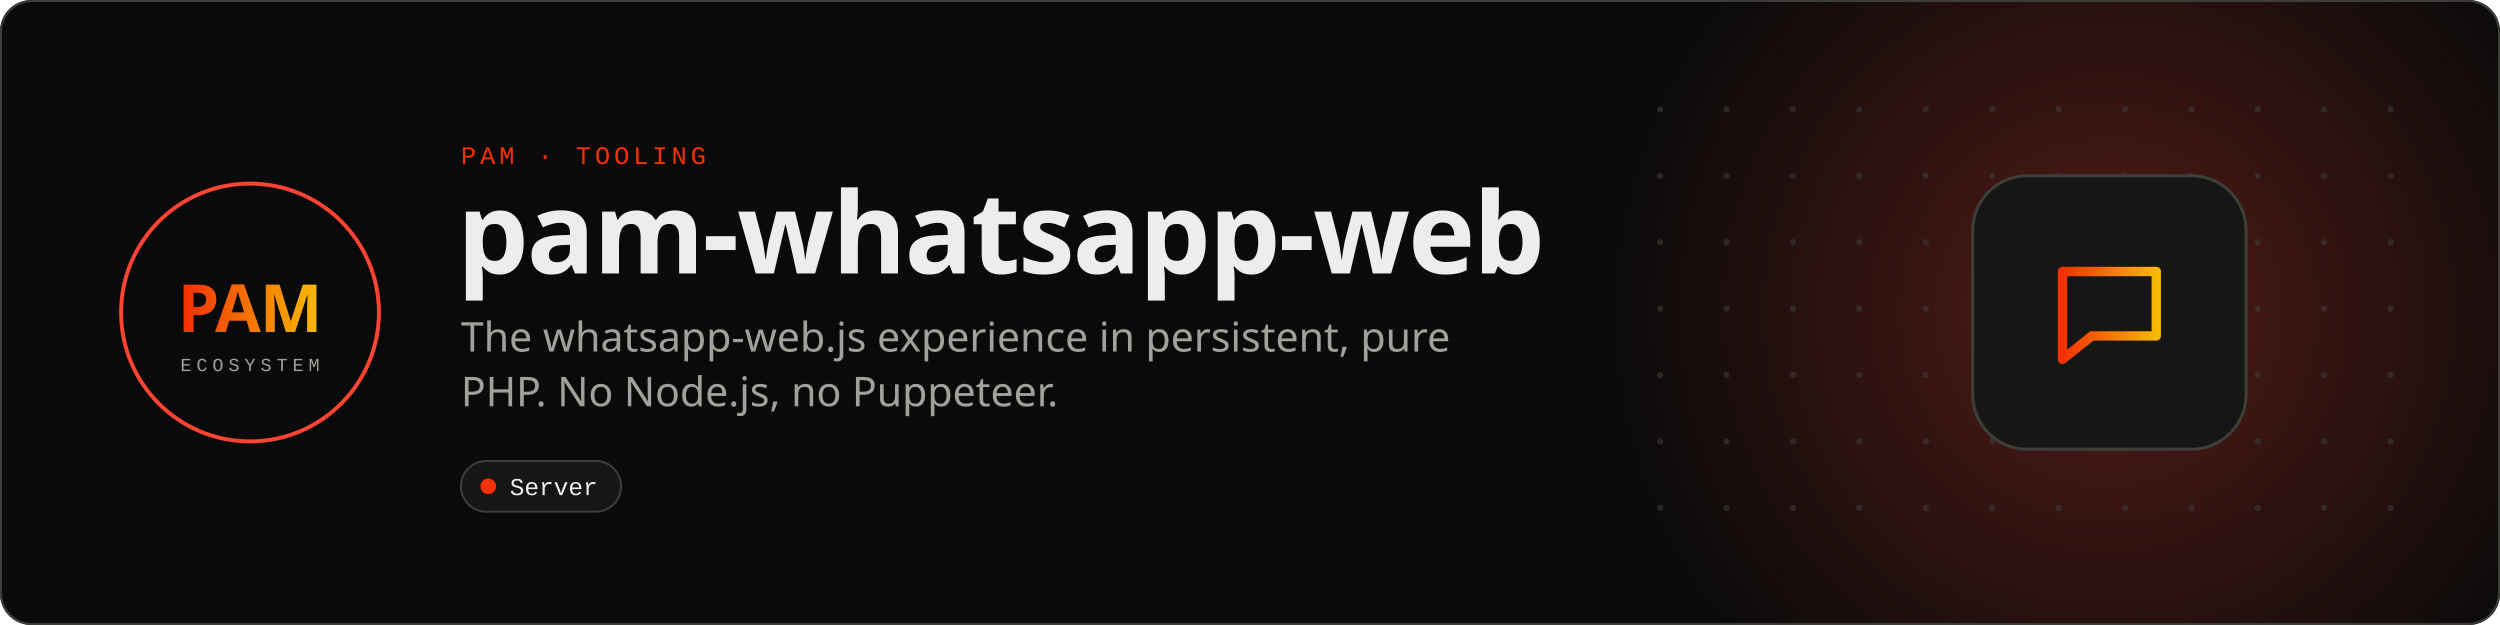
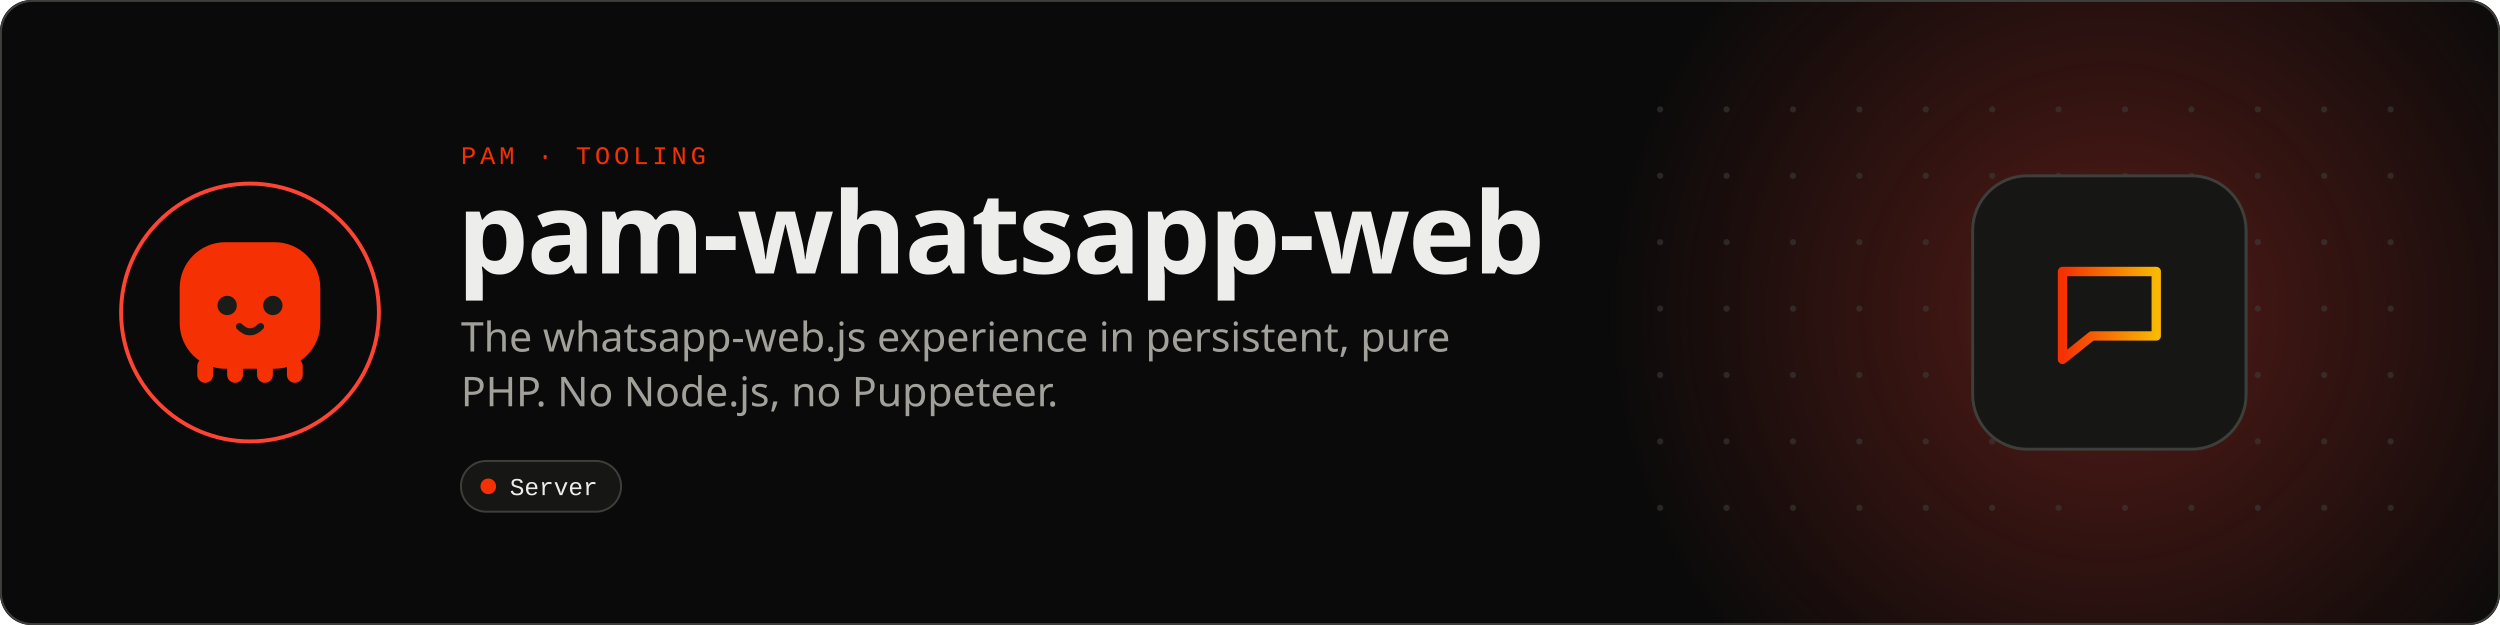
<svg xmlns="http://www.w3.org/2000/svg" viewBox="0 0 1280 320" width="1280" height="320" role="img" aria-label="pam-whatsapp-web: The whatsapp-web.js experience in persistent, pure PHP. No Node.js, no Puppeteer.">
  <defs>
    <linearGradient id="pg" x1="0" y1="0" x2="1" y2="0">
      <stop offset="0" stop-color="#f53003" />
      <stop offset="1" stop-color="#f8b803" />
    </linearGradient>
    <radialGradient id="gl">
      <stop offset="0" stop-color="#ff4433" stop-opacity=".30" />
      <stop offset="1" stop-color="#ff4433" stop-opacity="0" />
    </radialGradient>
    <clipPath id="cl">
      <rect width="1280" height="320" rx="16" />
    </clipPath>
  </defs>
  <g clip-path="url(#cl)">
    <rect width="1280" height="320" fill="#0a0a0a" />
    <circle cx="1080" cy="160" r="260" fill="url(#gl)" />
    <g fill="#3e3e3a" opacity=".55">
      <circle cx="850" cy="56" r="1.6" />
      <circle cx="850" cy="90" r="1.6" />
      <circle cx="850" cy="124" r="1.6" />
      <circle cx="850" cy="158" r="1.6" />
      <circle cx="850" cy="192" r="1.6" />
      <circle cx="850" cy="226" r="1.6" />
      <circle cx="850" cy="260" r="1.6" />
      <circle cx="884" cy="56" r="1.6" />
      <circle cx="884" cy="90" r="1.6" />
      <circle cx="884" cy="124" r="1.6" />
      <circle cx="884" cy="158" r="1.6" />
      <circle cx="884" cy="192" r="1.6" />
      <circle cx="884" cy="226" r="1.6" />
      <circle cx="884" cy="260" r="1.6" />
      <circle cx="918" cy="56" r="1.6" />
      <circle cx="918" cy="90" r="1.6" />
      <circle cx="918" cy="124" r="1.6" />
      <circle cx="918" cy="158" r="1.6" />
      <circle cx="918" cy="192" r="1.6" />
      <circle cx="918" cy="226" r="1.6" />
      <circle cx="918" cy="260" r="1.6" />
      <circle cx="952" cy="56" r="1.6" />
      <circle cx="952" cy="90" r="1.6" />
      <circle cx="952" cy="124" r="1.6" />
      <circle cx="952" cy="158" r="1.6" />
      <circle cx="952" cy="192" r="1.6" />
      <circle cx="952" cy="226" r="1.6" />
      <circle cx="952" cy="260" r="1.6" />
      <circle cx="986" cy="56" r="1.6" />
      <circle cx="986" cy="90" r="1.6" />
      <circle cx="986" cy="124" r="1.6" />
      <circle cx="986" cy="158" r="1.6" />
      <circle cx="986" cy="192" r="1.6" />
      <circle cx="986" cy="226" r="1.6" />
      <circle cx="986" cy="260" r="1.6" />
      <circle cx="1020" cy="56" r="1.6" />
      <circle cx="1020" cy="90" r="1.6" />
      <circle cx="1020" cy="124" r="1.6" />
      <circle cx="1020" cy="158" r="1.6" />
      <circle cx="1020" cy="192" r="1.6" />
      <circle cx="1020" cy="226" r="1.6" />
      <circle cx="1020" cy="260" r="1.6" />
      <circle cx="1054" cy="56" r="1.6" />
      <circle cx="1054" cy="90" r="1.6" />
      <circle cx="1054" cy="124" r="1.6" />
      <circle cx="1054" cy="158" r="1.6" />
      <circle cx="1054" cy="192" r="1.6" />
      <circle cx="1054" cy="226" r="1.6" />
      <circle cx="1054" cy="260" r="1.6" />
      <circle cx="1088" cy="56" r="1.6" />
      <circle cx="1088" cy="90" r="1.6" />
      <circle cx="1088" cy="124" r="1.6" />
      <circle cx="1088" cy="158" r="1.6" />
      <circle cx="1088" cy="192" r="1.6" />
      <circle cx="1088" cy="226" r="1.6" />
      <circle cx="1088" cy="260" r="1.6" />
      <circle cx="1122" cy="56" r="1.6" />
      <circle cx="1122" cy="90" r="1.6" />
      <circle cx="1122" cy="124" r="1.6" />
      <circle cx="1122" cy="158" r="1.6" />
      <circle cx="1122" cy="192" r="1.6" />
      <circle cx="1122" cy="226" r="1.6" />
      <circle cx="1122" cy="260" r="1.6" />
      <circle cx="1156" cy="56" r="1.6" />
      <circle cx="1156" cy="90" r="1.6" />
      <circle cx="1156" cy="124" r="1.6" />
      <circle cx="1156" cy="158" r="1.6" />
      <circle cx="1156" cy="192" r="1.6" />
      <circle cx="1156" cy="226" r="1.6" />
      <circle cx="1156" cy="260" r="1.6" />
      <circle cx="1190" cy="56" r="1.6" />
      <circle cx="1190" cy="90" r="1.6" />
      <circle cx="1190" cy="124" r="1.6" />
      <circle cx="1190" cy="158" r="1.6" />
      <circle cx="1190" cy="192" r="1.6" />
      <circle cx="1190" cy="226" r="1.6" />
      <circle cx="1190" cy="260" r="1.6" />
      <circle cx="1224" cy="56" r="1.6" />
      <circle cx="1224" cy="90" r="1.6" />
      <circle cx="1224" cy="124" r="1.6" />
      <circle cx="1224" cy="158" r="1.6" />
      <circle cx="1224" cy="192" r="1.6" />
      <circle cx="1224" cy="226" r="1.6" />
      <circle cx="1224" cy="260" r="1.6" />
    </g>
  </g>
  <rect x=".5" y=".5" width="1279" height="319" rx="16" fill="none" stroke="#3e3e3a" />
  <circle cx="128" cy="160" r="66" fill="#0a0a0a" stroke="#ff4433" stroke-width="2" />
  <circle cx="128" cy="160" r="66" fill="none" stroke="#ff4433">
    <animate attributeName="r" values="66;92" dur="3s" repeatCount="indefinite" />
    <animate attributeName="stroke-opacity" values=".5;0" dur="3s" repeatCount="indefinite" />
  </circle>
-   <text x="128" y="170" text-anchor="middle" font-family="-apple-system, BlinkMacSystemFont, 'Segoe UI', 'Noto Sans', Helvetica, Arial, sans-serif" font-weight="700" font-size="34" letter-spacing="-.5" fill="url(#pg)">PAM</text>
-   <text x="128" y="190" text-anchor="middle" font-family="ui-monospace, SFMono-Regular, 'SF Mono', Menlo, Consolas, 'Liberation Mono', monospace" font-size="9.5" letter-spacing="2.5" fill="#a1a09a">ECOSYSTEM</text>
+   <g transform="translate(74 104.2) scale(.9)">
+     <rect x="30" y="88" width="9" height="14" rx="4.5" fill="#f53003" />
+     <rect x="47" y="88" width="9" height="14" rx="4.5" fill="#f53003" />
+     <rect x="64" y="88" width="9" height="14" rx="4.5" fill="#f53003" />
+     <rect x="81" y="88" width="9" height="14" rx="4.5" fill="#f53003" />
+     <rect x="20" y="22" width="80" height="72" rx="26" fill="#f53003" />
+     <circle cx="47" cy="58" r="5.5" fill="#1b1b18" />
+     <circle cx="73" cy="58" r="5.5" fill="#1b1b18" />
+     <path d="M54 70q6 6 12 0" stroke="#1b1b18" stroke-width="4" stroke-linecap="round" fill="none" />
+   </g>
  <text x="236" y="84" font-family="ui-monospace, SFMono-Regular, 'SF Mono', Menlo, Consolas, 'Liberation Mono', monospace" font-size="13" letter-spacing="2" fill="#f53003">PAM · TOOLING</text>
  <text x="234" y="140" font-family="-apple-system, BlinkMacSystemFont, 'Segoe UI', 'Noto Sans', Helvetica, Arial, sans-serif" font-weight="700" font-size="58" letter-spacing="-1" fill="#ededec">pam-whatsapp-web</text>
  <text x="236" y="180" font-family="-apple-system, BlinkMacSystemFont, 'Segoe UI', 'Noto Sans', Helvetica, Arial, sans-serif" font-size="21" fill="#a1a09a">The whatsapp-web.js experience in persistent, pure</text>
  <text x="236" y="208" font-family="-apple-system, BlinkMacSystemFont, 'Segoe UI', 'Noto Sans', Helvetica, Arial, sans-serif" font-size="21" fill="#a1a09a">PHP. No Node.js, no Puppeteer.</text>
  <rect x="236" y="236" width="82" height="26" rx="13" fill="#161615" stroke="#3e3e3a" />
  <circle cx="250" cy="249" r="4" fill="#f53003" />
  <text x="261" y="253.5" font-family="ui-monospace, SFMono-Regular, 'SF Mono', Menlo, Consolas, 'Liberation Mono', monospace" font-size="12.5" fill="#ededec">Server</text>
  <rect x="1010" y="90" width="140" height="140" rx="28" fill="#161615" stroke="#3e3e3a" stroke-width="1.5" />
  <g transform="translate(1044 124) scale(3)" fill="none" stroke="url(#pg)" stroke-width="1.6" stroke-linecap="round" stroke-linejoin="round">
    <path d="M4 5h16v11H9l-5 4z" />
  </g>
</svg>
